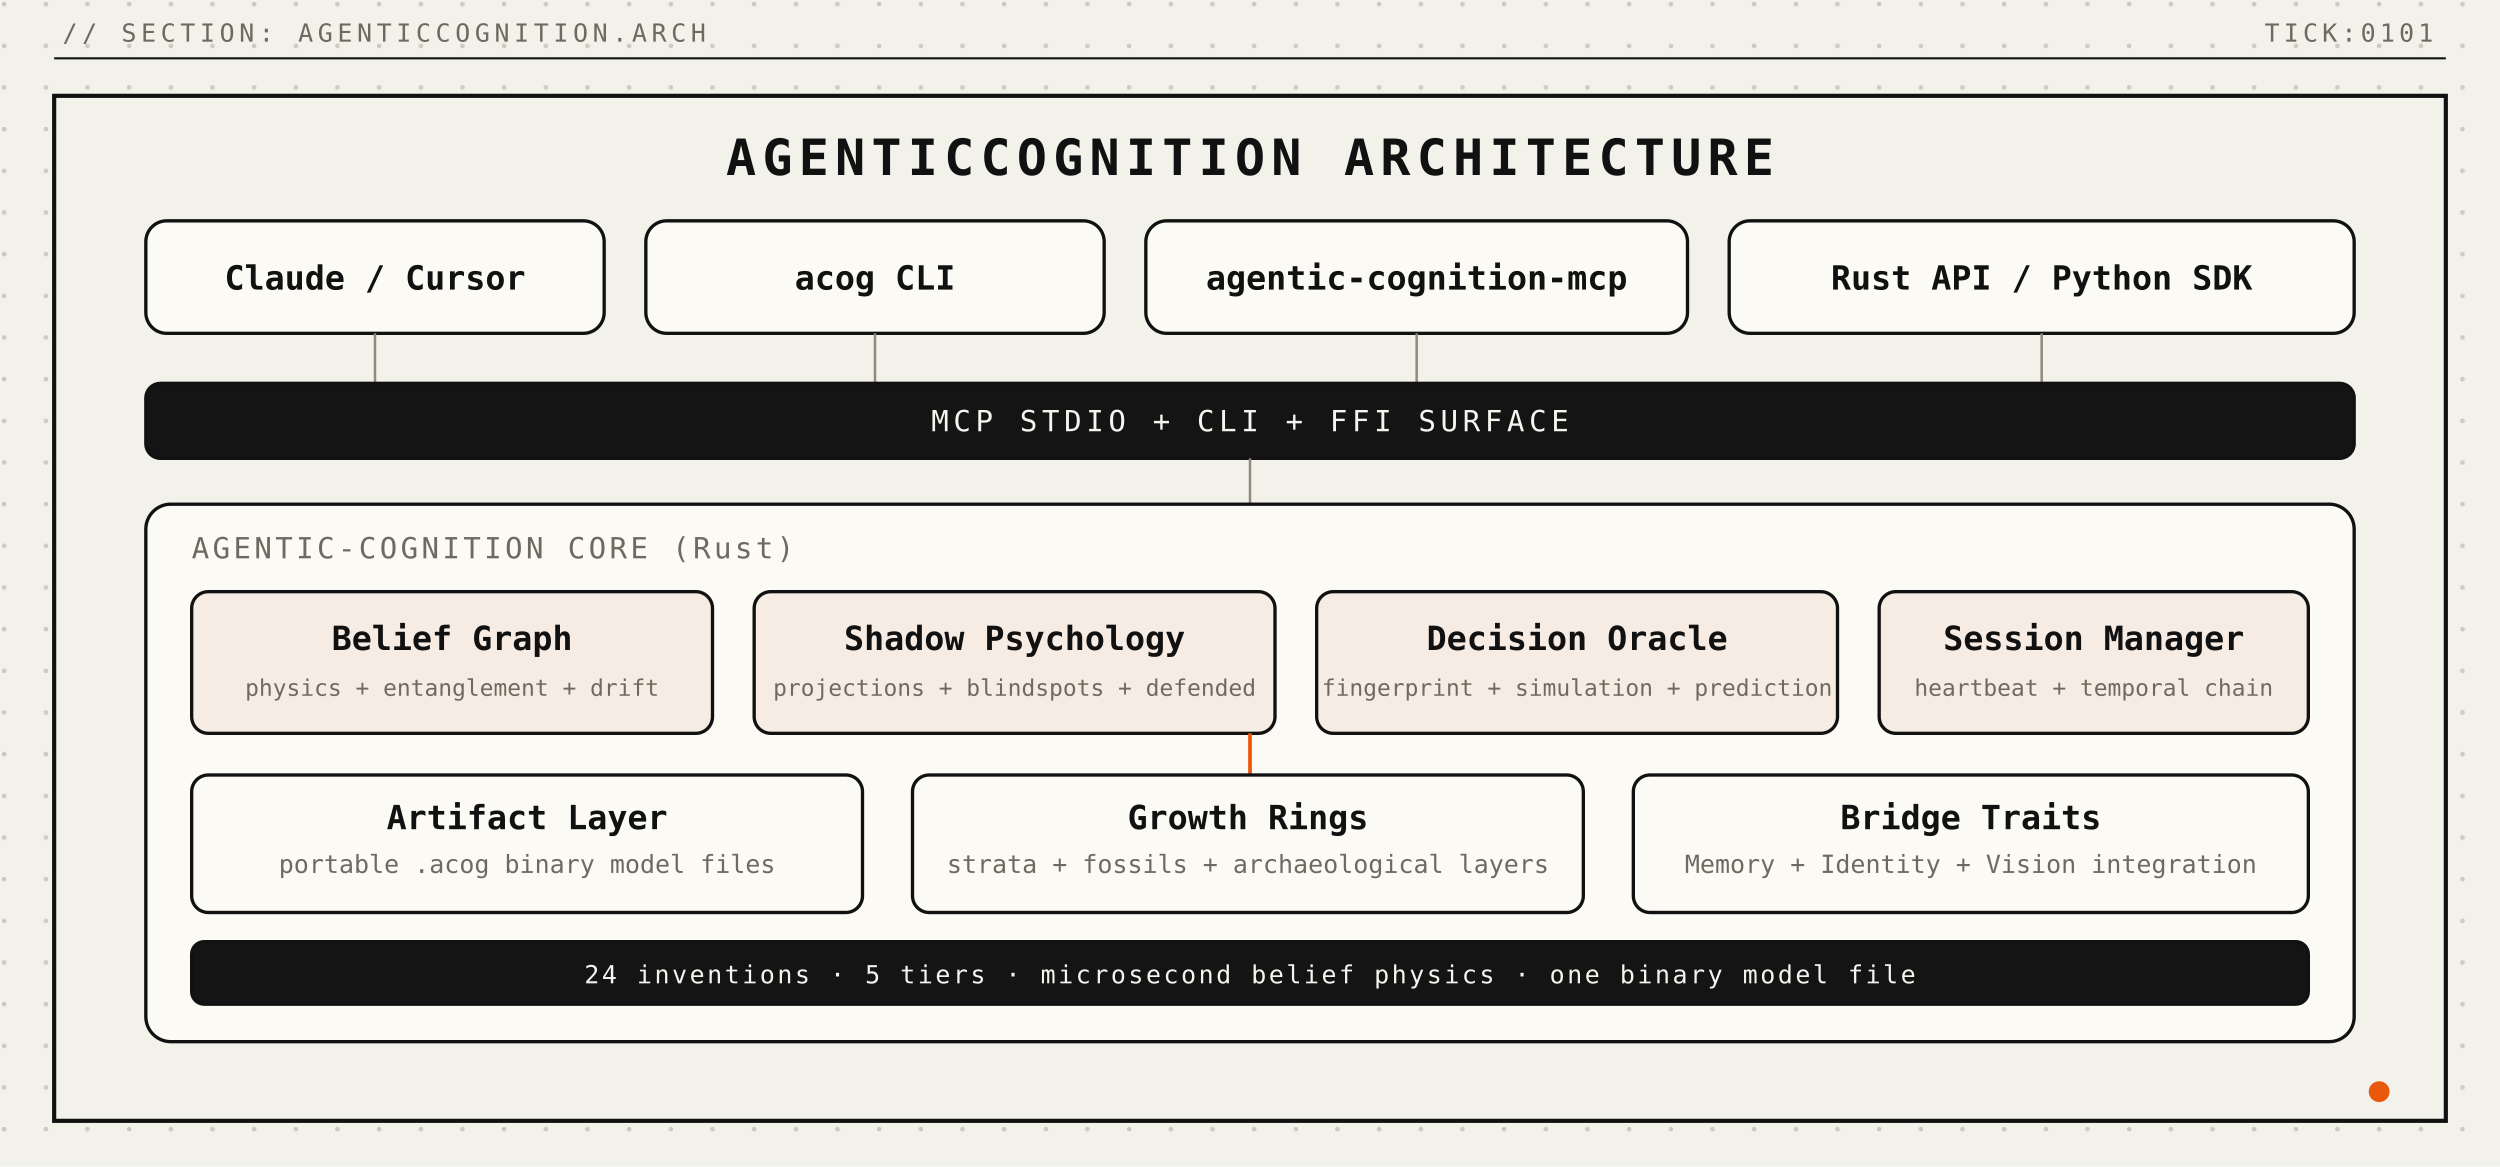
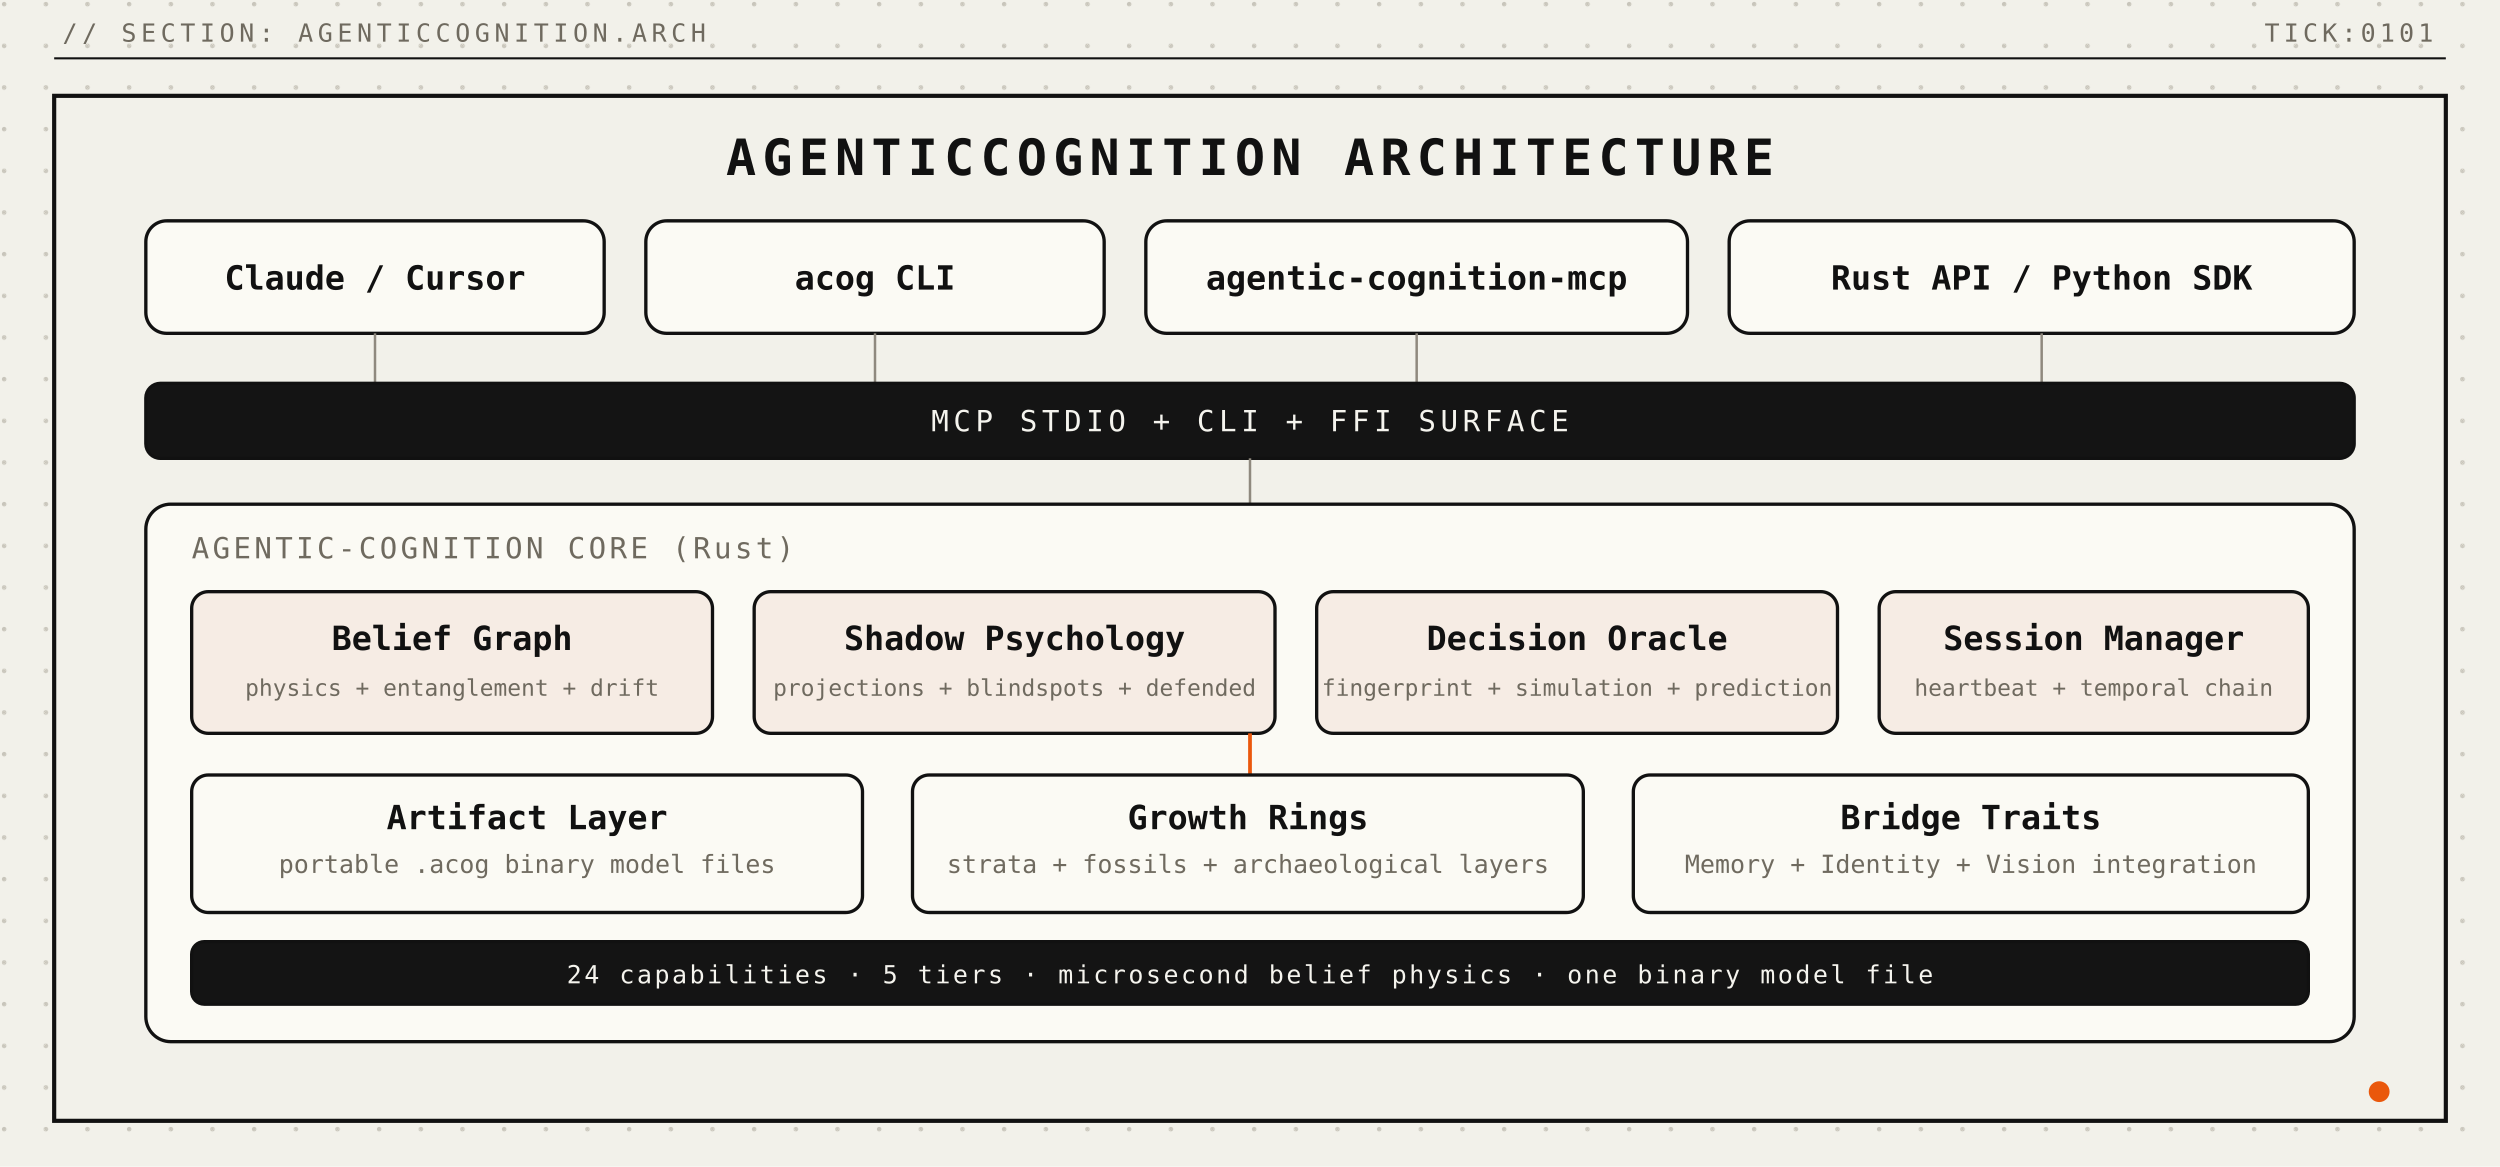
<svg xmlns="http://www.w3.org/2000/svg" viewBox="0 0 1200 560" role="img" aria-label="AgenticCognition architecture">
  <defs>
    <pattern id="dotgrid" width="20" height="20" patternUnits="userSpaceOnUse">
      <circle cx="2" cy="2" r="1.1" fill="#c8c5bb" />
    </pattern>
    <style>
      .mono { font-family:'IBM Plex Mono','JetBrains Mono',monospace; }
      .ink { fill:#111111; }
      .muted { fill:#6f6a5f; }
      .accent { fill:#ea580c; }
      .panel { fill:#f2f1ea; stroke:#111111; stroke-width:2; }
      .card { fill:#fbfaf4; stroke:#111111; stroke-width:1.6; }
      .card-accent { fill:#f6ece4; stroke:#111111; stroke-width:1.6; }
      .card-dark { fill:#141414; stroke:#111111; stroke-width:1.6; }
      .wire-soft { stroke:#8f897e; stroke-width:1.2; }
      .wire-accent { stroke:#ea580c; stroke-width:1.8; }
    </style>
  </defs>
  <rect width="1200" height="560" fill="#f2f1ea" />
  <rect width="1200" height="560" fill="url(#dotgrid)" />
  <line x1="26" y1="28" x2="1174" y2="28" stroke="#111111" />
  <text x="30" y="20" class="mono muted" font-size="12" letter-spacing="2.2">// SECTION: AGENTICCOGNITION.ARCH</text>
  <text x="1168" y="20" text-anchor="end" class="mono muted" font-size="12" letter-spacing="2">TICK:0101</text>
  <rect x="26" y="46" width="1148" height="492" class="panel" />
  <text x="600" y="84" text-anchor="middle" class="mono ink" font-size="24" letter-spacing="3" font-weight="700">AGENTICCOGNITION ARCHITECTURE</text>
  <rect x="70" y="106" width="220" height="54" rx="10" class="card" />
  <text x="180" y="139" text-anchor="middle" class="mono ink" font-size="16" font-weight="700">Claude / Cursor</text>
  <rect x="310" y="106" width="220" height="54" rx="10" class="card" />
  <text x="420" y="139" text-anchor="middle" class="mono ink" font-size="16" font-weight="700">acog CLI</text>
  <rect x="550" y="106" width="260" height="54" rx="10" class="card" />
  <text x="680" y="139" text-anchor="middle" class="mono ink" font-size="16" font-weight="700">agentic-cognition-mcp</text>
  <rect x="830" y="106" width="300" height="54" rx="10" class="card" />
  <text x="980" y="139" text-anchor="middle" class="mono ink" font-size="16" font-weight="700">Rust API / Python SDK</text>
  <line x1="180" y1="160" x2="180" y2="184" class="wire-soft" />
  <line x1="420" y1="160" x2="420" y2="184" class="wire-soft" />
  <line x1="680" y1="160" x2="680" y2="184" class="wire-soft" />
  <line x1="980" y1="160" x2="980" y2="184" class="wire-soft" />
  <rect x="70" y="184" width="1060" height="36" rx="7" class="card-dark" />
  <text x="600" y="207" text-anchor="middle" class="mono" fill="#f5f4ee" font-size="14" letter-spacing="2.2">MCP STDIO + CLI + FFI SURFACE</text>
  <line x1="600" y1="220" x2="600" y2="242" class="wire-soft" />
  <rect x="70" y="242" width="1060" height="258" rx="12" class="card" />
  <text x="92" y="268" class="mono muted" font-size="14" letter-spacing="1.6">AGENTIC-COGNITION CORE (Rust)</text>
  <rect x="92" y="284" width="250" height="68" rx="8" class="card-accent" />
  <text x="217" y="312" text-anchor="middle" class="mono ink" font-size="16" font-weight="700">Belief Graph</text>
  <text x="217" y="334" text-anchor="middle" class="mono muted" font-size="11">physics + entanglement + drift</text>
  <rect x="362" y="284" width="250" height="68" rx="8" class="card-accent" />
  <text x="487" y="312" text-anchor="middle" class="mono ink" font-size="16" font-weight="700">Shadow Psychology</text>
  <text x="487" y="334" text-anchor="middle" class="mono muted" font-size="11">projections + blindspots + defended</text>
  <rect x="632" y="284" width="250" height="68" rx="8" class="card-accent" />
  <text x="757" y="312" text-anchor="middle" class="mono ink" font-size="16" font-weight="700">Decision Oracle</text>
  <text x="757" y="334" text-anchor="middle" class="mono muted" font-size="11">fingerprint + simulation + prediction</text>
  <rect x="902" y="284" width="206" height="68" rx="8" class="card-accent" />
  <text x="1005" y="312" text-anchor="middle" class="mono ink" font-size="16" font-weight="700">Session Manager</text>
  <text x="1005" y="334" text-anchor="middle" class="mono muted" font-size="11">heartbeat + temporal chain</text>
  <line x1="600" y1="352" x2="600" y2="372" class="wire-accent" />
  <rect x="92" y="372" width="322" height="66" rx="8" class="card" />
  <text x="253" y="398" text-anchor="middle" class="mono ink" font-size="16" font-weight="700">Artifact Layer</text>
  <text x="253" y="419" text-anchor="middle" class="mono muted" font-size="12">portable .acog binary model files</text>
  <rect x="438" y="372" width="322" height="66" rx="8" class="card" />
  <text x="599" y="398" text-anchor="middle" class="mono ink" font-size="16" font-weight="700">Growth Rings</text>
  <text x="599" y="419" text-anchor="middle" class="mono muted" font-size="12">strata + fossils + archaeological layers</text>
  <rect x="784" y="372" width="324" height="66" rx="8" class="card" />
  <text x="946" y="398" text-anchor="middle" class="mono ink" font-size="16" font-weight="700">Bridge Traits</text>
  <text x="946" y="419" text-anchor="middle" class="mono muted" font-size="12">Memory + Identity + Vision integration</text>
  <rect x="92" y="452" width="1016" height="30" rx="6" class="card-dark" />
-   <text x="600" y="472" text-anchor="middle" class="mono" fill="#f5f4ee" font-size="12" letter-spacing="1.2">24 inventions · 5 tiers · microsecond belief physics · one binary model file</text>
+   <text x="600" y="472" text-anchor="middle" class="mono" fill="#f5f4ee" font-size="12" letter-spacing="1.2">24 capabilities · 5 tiers · microsecond belief physics · one binary model file</text>
  <circle cx="1142" cy="524" r="5" class="accent" />
</svg>
